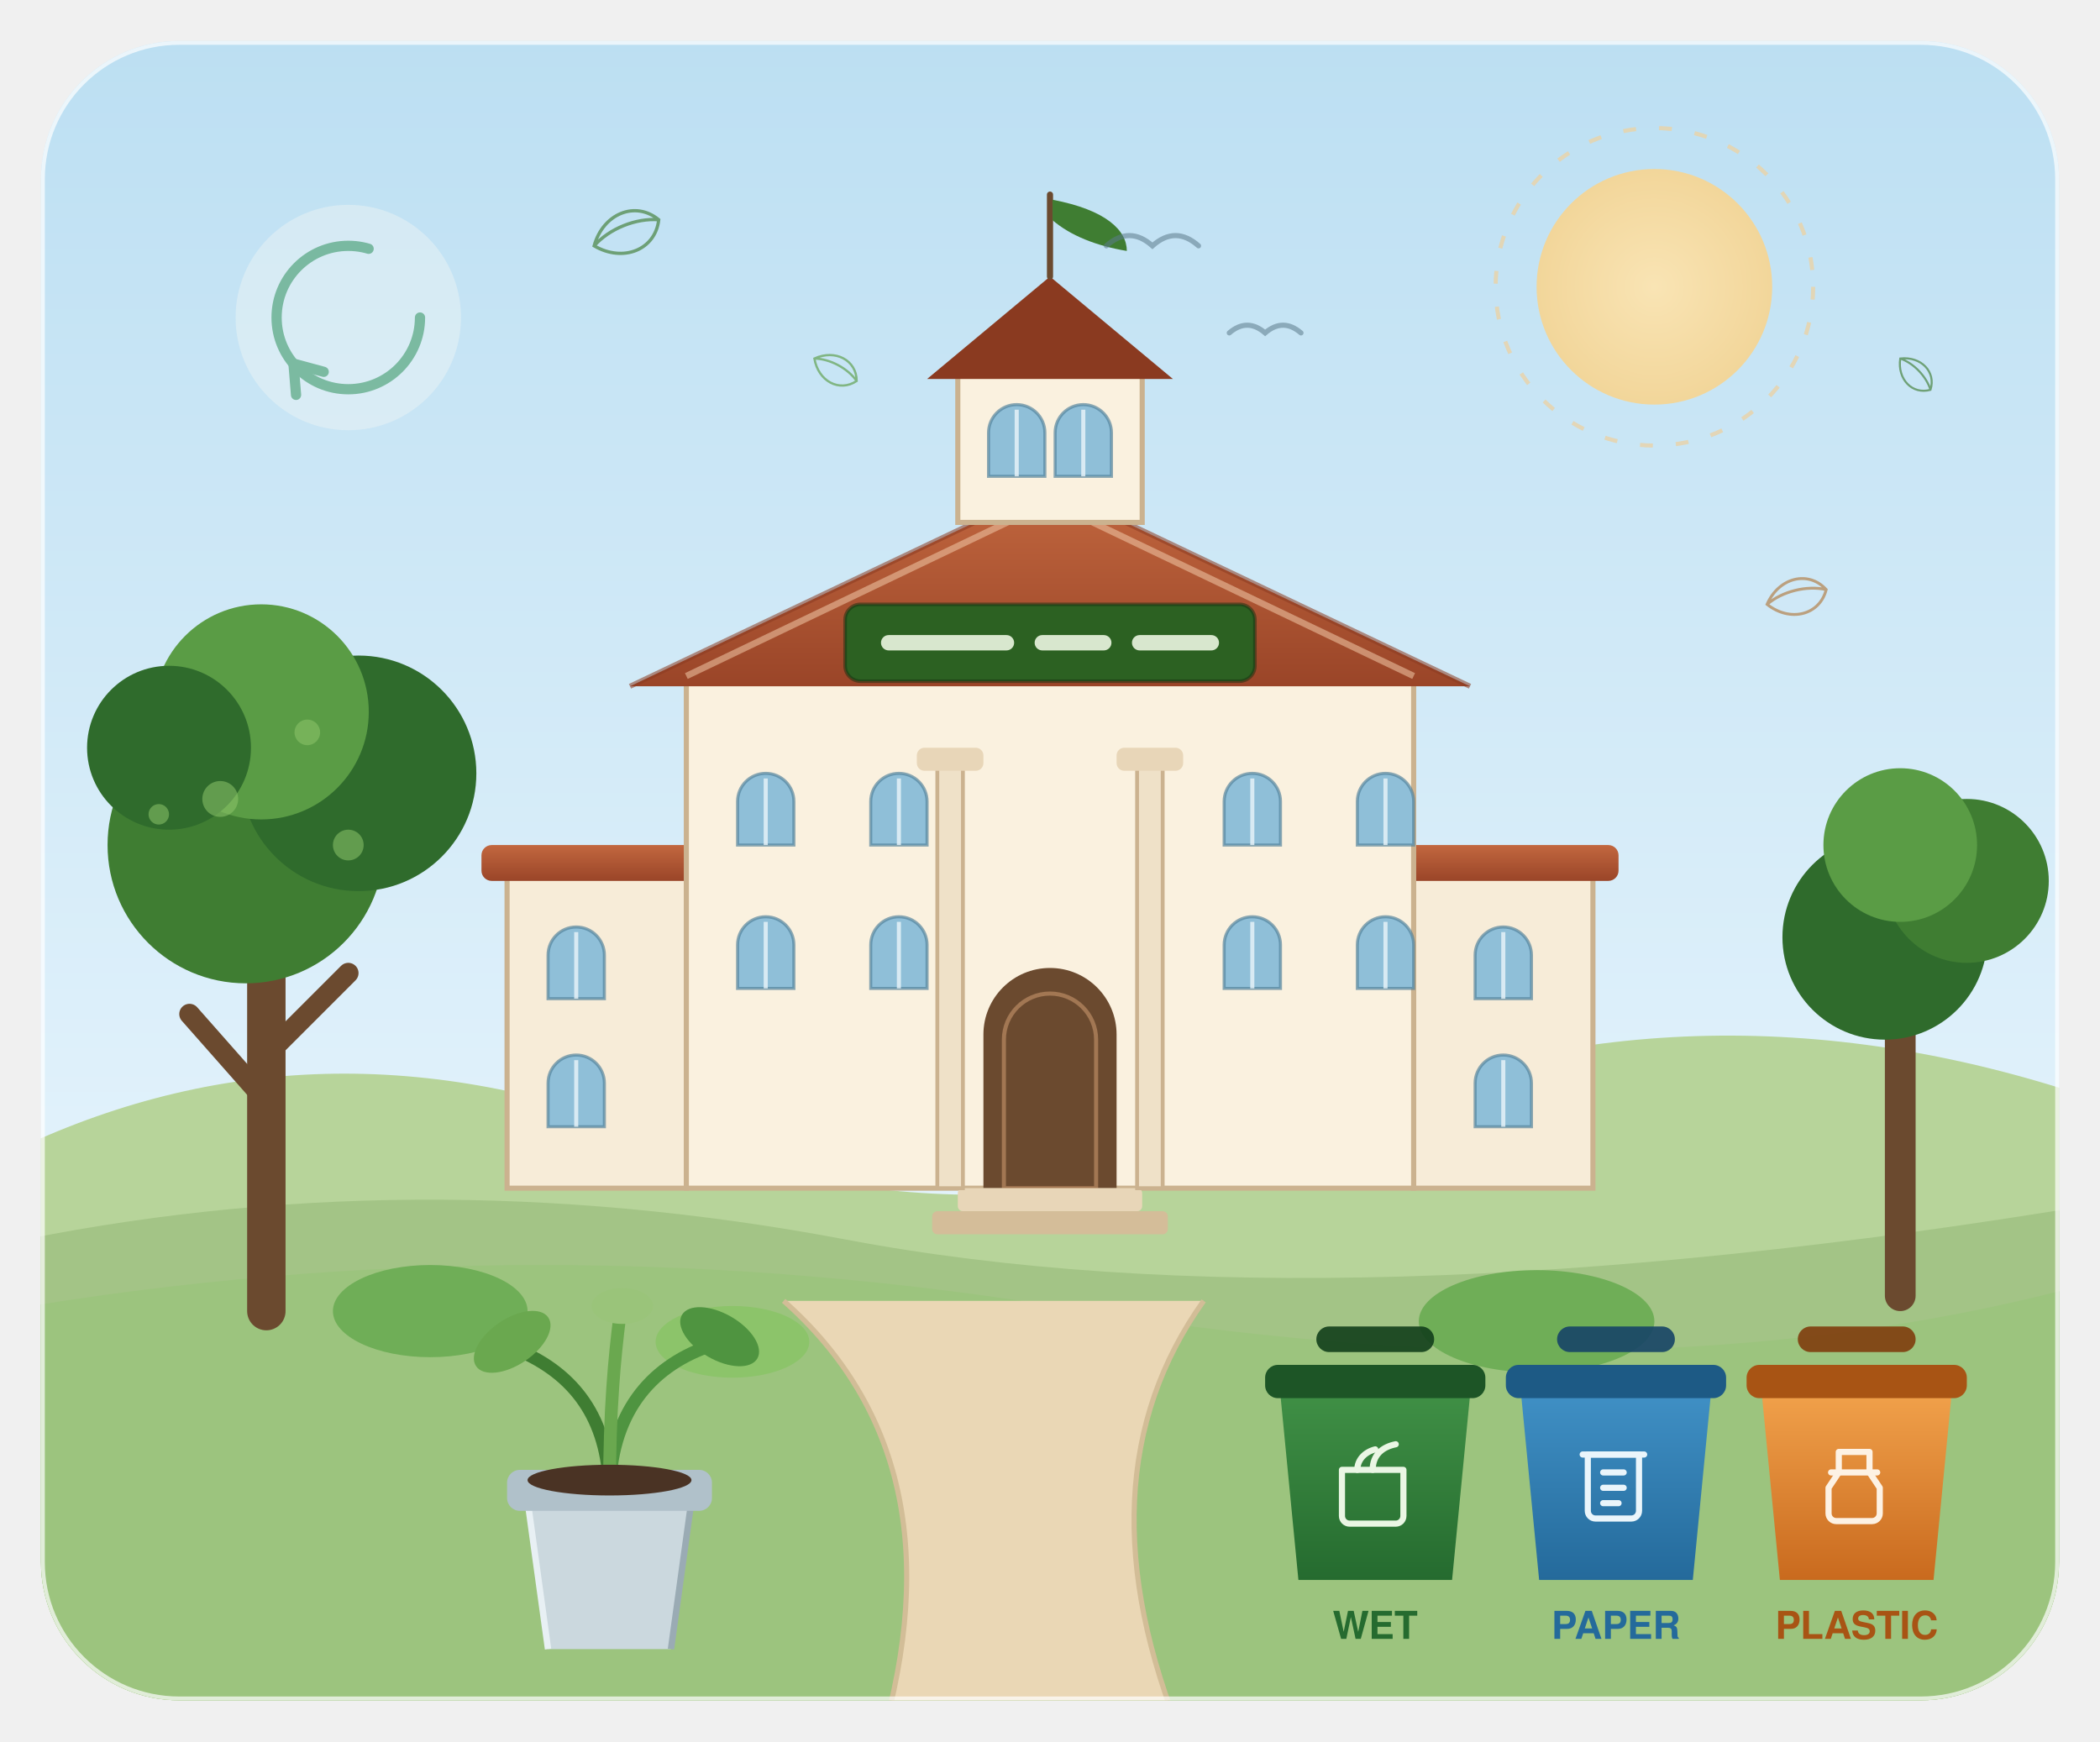
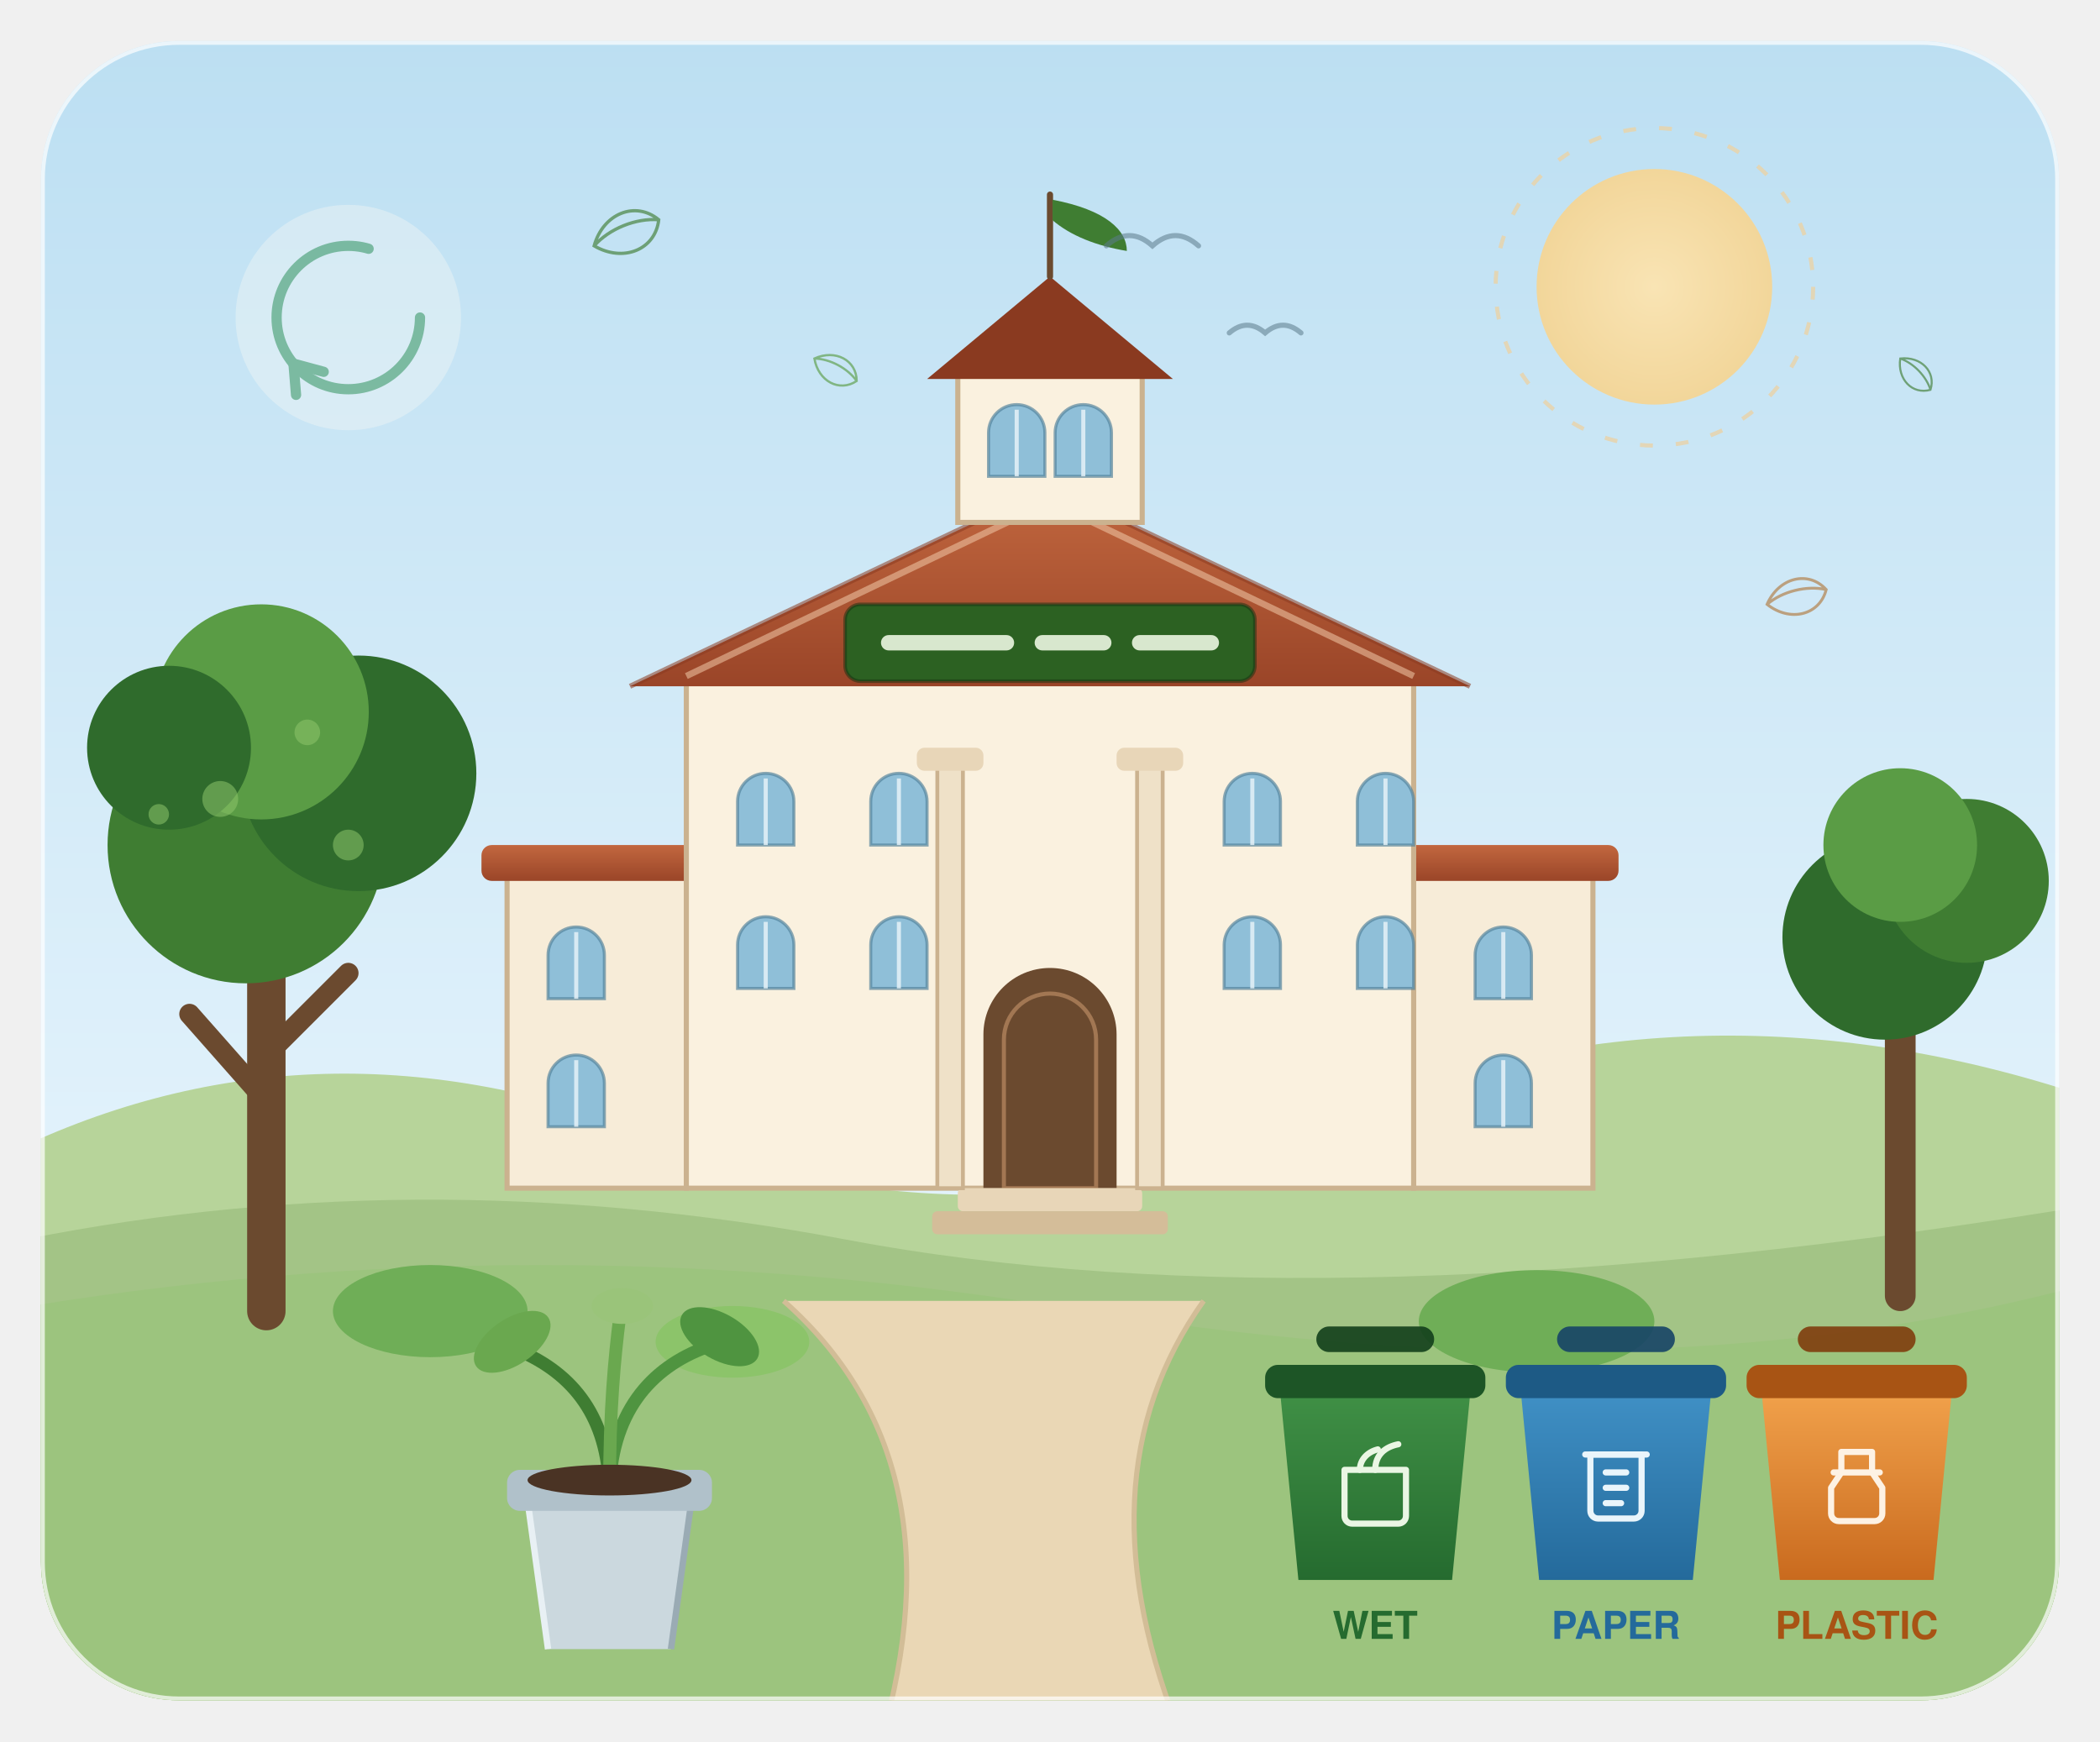
<svg xmlns="http://www.w3.org/2000/svg" viewBox="0 0 820 680" role="img" aria-labelledby="heroTitle heroDesc">
  <defs>
    <linearGradient id="sky" x1="0" y1="0" x2="0" y2="1">
      <stop offset="0%" stop-color="#bcdff2" />
      <stop offset="58%" stop-color="#dceffa" />
      <stop offset="100%" stop-color="#f4fbfe" />
    </linearGradient>
    <linearGradient id="roofG" x1="0" y1="0" x2="0" y2="1">
      <stop offset="0%" stop-color="#c2673f" />
      <stop offset="100%" stop-color="#9a4528" />
    </linearGradient>
    <linearGradient id="binPaper" x1="0" y1="0" x2="0" y2="1">
      <stop offset="0%" stop-color="#3f8fc4" />
      <stop offset="100%" stop-color="#246a9b" />
    </linearGradient>
    <linearGradient id="binPlastic" x1="0" y1="0" x2="0" y2="1">
      <stop offset="0%" stop-color="#f0a04a" />
      <stop offset="100%" stop-color="#c96a1e" />
    </linearGradient>
    <linearGradient id="binWet" x1="0" y1="0" x2="0" y2="1">
      <stop offset="0%" stop-color="#3f8f45" />
      <stop offset="100%" stop-color="#256b2f" />
    </linearGradient>
    <radialGradient id="sunG" cx="50%" cy="50%" r="50%">
      <stop offset="0%" stop-color="#f9e4b4" />
      <stop offset="100%" stop-color="#f2d69a" />
    </radialGradient>
    <clipPath id="frame">
      <rect x="16" y="16" width="788" height="648" rx="54" />
    </clipPath>
    <g id="archWin">
      <path d="M0 30 V13 A11 11 0 0 1 22 13 V30 Z" fill="#8fbfd8" />
      <path d="M0 30 V13 A11 11 0 0 1 22 13 V30 Z" fill="none" stroke="#4f7f99" stroke-width="1.2" opacity=".65" />
      <path d="M11 4 V30" stroke="#eaf5fa" stroke-width="1.6" opacity=".8" />
    </g>
    <path id="leaf" d="M0 0 C10 -13 27 -13 34 0 C27 13 10 13 0 0 Z M0 0 C10 -5 24 -5 34 0" fill="none" stroke-width="1.6" stroke-linecap="round" />
  </defs>
  <g clip-path="url(#frame)">
    <rect x="16" y="16" width="788" height="648" fill="url(#sky)" />
    <circle cx="646" cy="112" r="46" fill="url(#sunG)" />
    <circle cx="646" cy="112" r="62" fill="none" stroke="#e7d3ac" stroke-width="1.6" stroke-dasharray="5 9" opacity=".85" />
    <g transform="translate(136,124)" opacity=".5">
      <circle r="44" fill="#fbfaf4" opacity=".7" />
      <circle r="28" fill="none" stroke="#2f8f4e" stroke-width="4" stroke-linecap="round" stroke-dasharray="140 36" transform="rotate(0)" />
      <path d="M-20.4 30.2 L-21.4 18 L-9.6 21.2" fill="none" stroke="#2f8f4e" stroke-width="4" stroke-linecap="round" stroke-linejoin="round" />
    </g>
    <path d="M0 452 Q120 392 252 442 Q392 494 520 436 Q664 376 820 430 L820 680 L0 680 Z" fill="#b7d49a" />
    <path d="M0 486 Q160 452 330 484 Q520 520 820 470 L820 680 L0 680 Z" fill="#a3c486" />
    <path d="M0 512 Q210 476 424 512 Q648 548 820 500 L820 680 L0 680 Z" fill="#9cc47e" />
    <path d="M344 680 Q376 570 306 508 L470 508 Q420 578 462 680 Z" fill="#ead7b5" />
    <path d="M344 680 Q376 570 306 508" fill="none" stroke="#d2bd97" stroke-width="2" />
    <path d="M462 680 Q420 578 470 508" fill="none" stroke="#d2bd97" stroke-width="2" />
    <rect x="198" y="338" width="70" height="126" fill="#f7ecd8" stroke="#cbb28f" stroke-width="2" />
    <rect x="188" y="330" width="90" height="14" rx="4" fill="url(#roofG)" />
    <use href="#archWin" x="214" y="360" />
    <use href="#archWin" x="214" y="410" />
    <rect x="552" y="338" width="70" height="126" fill="#f7ecd8" stroke="#cbb28f" stroke-width="2" />
    <rect x="542" y="330" width="90" height="14" rx="4" fill="url(#roofG)" />
    <use href="#archWin" x="576" y="360" />
    <use href="#archWin" x="576" y="410" />
    <rect x="268" y="264" width="284" height="200" fill="#faf1df" stroke="#cbb28f" stroke-width="2" />
    <path d="M246 268 L410 190 L574 268 Z" fill="url(#roofG)" />
    <path d="M246 268 L410 190 L574 268" fill="none" stroke="#8a3a20" stroke-width="2" opacity=".55" />
    <path d="M268 264 L410 196 L552 264" fill="none" stroke="#f0c9a8" stroke-width="2.5" opacity=".55" />
    <rect x="374" y="146" width="72" height="58" fill="#faf1df" stroke="#cbb28f" stroke-width="2" />
    <path d="M362 148 L410 108 L458 148 Z" fill="#8a3a20" />
    <path d="M410 108 L410 76" stroke="#6b4a2f" stroke-width="2.4" stroke-linecap="round" />
    <path d="M411 78 C432 82 440 90 440 98 C428 96 418 92 411 86 Z" fill="#3f7d32" />
    <use href="#archWin" x="386" y="156" />
    <use href="#archWin" x="412" y="156" />
    <use href="#archWin" x="288" y="300" />
    <use href="#archWin" x="340" y="300" />
    <use href="#archWin" x="478" y="300" />
    <use href="#archWin" x="530" y="300" />
    <use href="#archWin" x="288" y="356" />
    <use href="#archWin" x="340" y="356" />
    <use href="#archWin" x="478" y="356" />
    <use href="#archWin" x="530" y="356" />
    <path d="M384 464 V404 a26 26 0 0 1 52 0 V464 Z" fill="#6b4a2f" />
    <path d="M392 464 V406 a18 18 0 0 1 36 0 V464 Z" fill="none" stroke="#b98a63" stroke-width="1.6" opacity=".7" />
    <rect x="374" y="464" width="72" height="9" rx="2" fill="#e8d6b8" />
    <rect x="364" y="473" width="92" height="9" rx="2" fill="#d4bd99" />
    <rect x="366" y="300" width="10" height="164" fill="#efe1c8" stroke="#cbb28f" stroke-width="1.5" />
    <rect x="444" y="300" width="10" height="164" fill="#efe1c8" stroke="#cbb28f" stroke-width="1.5" />
    <rect x="358" y="292" width="26" height="9" rx="3" fill="#e8d6b8" />
    <rect x="436" y="292" width="26" height="9" rx="3" fill="#e8d6b8" />
    <rect x="330" y="236" width="160" height="30" rx="6" fill="#2c6122" />
    <rect x="330" y="236" width="160" height="30" rx="6" fill="none" stroke="#16300f" stroke-width="1.4" opacity=".5" />
    <g fill="#e7f2dc" opacity=".92">
      <rect x="344" y="248" width="52" height="6" rx="3" />
      <rect x="404" y="248" width="30" height="6" rx="3" />
      <rect x="442" y="248" width="34" height="6" rx="3" />
    </g>
    <path d="M104 512 L104 372" stroke="#6b4a2f" stroke-width="15" stroke-linecap="round" />
    <path d="M104 430 L74 396" stroke="#6b4a2f" stroke-width="8" stroke-linecap="round" />
    <path d="M104 412 L136 380" stroke="#6b4a2f" stroke-width="8" stroke-linecap="round" />
    <circle cx="96" cy="330" r="54" fill="#3f7d32" />
    <circle cx="140" cy="302" r="46" fill="#2f6b2c" />
    <circle cx="102" cy="278" r="42" fill="#5a9c45" />
    <circle cx="66" cy="292" r="32" fill="#2f6b2c" />
    <g fill="#8cc46a" opacity=".55">
      <circle cx="86" cy="312" r="7" />
      <circle cx="120" cy="286" r="5" />
      <circle cx="136" cy="330" r="6" />
      <circle cx="62" cy="318" r="4" />
    </g>
    <path d="M742 506 L742 396" stroke="#6b4a2f" stroke-width="12" stroke-linecap="round" />
    <circle cx="736" cy="366" r="40" fill="#2f6b2c" />
    <circle cx="768" cy="344" r="32" fill="#3f7d32" />
    <circle cx="742" cy="330" r="30" fill="#5a9c45" />
    <ellipse cx="168" cy="512" rx="38" ry="18" fill="#6fae57" />
    <ellipse cx="600" cy="516" rx="46" ry="20" fill="#6fae57" />
    <ellipse cx="286" cy="524" rx="30" ry="14" fill="#8cc46a" />
    <g>
      <path d="M238 584 C238 556 226 538 204 528" stroke="#3f7d32" stroke-width="5" fill="none" stroke-linecap="round" />
      <path d="M238 584 C238 552 254 534 276 526" stroke="#4f9440" stroke-width="5" fill="none" stroke-linecap="round" />
      <path d="M238 582 C238 550 240 530 242 514" stroke="#6aa84f" stroke-width="5" fill="none" stroke-linecap="round" />
      <ellipse cx="200" cy="524" rx="17" ry="9" fill="#6aa84f" transform="rotate(-34 200 524)" />
      <ellipse cx="281" cy="522" rx="17" ry="9" fill="#4f9440" transform="rotate(30 281 522)" />
      <ellipse cx="243" cy="510" rx="12" ry="7" fill="#9ac47a" />
      <path d="M206 586 L214 644 L262 644 L270 586 Z" fill="#cbd8de" />
      <path d="M206 586 L214 644" stroke="#e8f0f4" stroke-width="2.5" fill="none" />
      <path d="M270 586 L262 644" stroke="#9aabb4" stroke-width="2.5" fill="none" />
      <rect x="198" y="574" width="80" height="16" rx="5" fill="#b0c1ca" />
      <ellipse cx="238" cy="578" rx="32" ry="6" fill="#4a3324" />
    </g>
    <g>
      <path d="M500 545 h74 l-7 72 h-60 Z" fill="url(#binWet)" />
      <rect x="494" y="533" width="86" height="13" rx="5" fill="#1d5526" />
      <rect x="514" y="518" width="46" height="10" rx="5" fill="#123f1b" opacity=".9" />
-       <g transform="translate(518,564)" fill="none" stroke="#eaf6e4" stroke-width="2.4" stroke-linecap="round" stroke-linejoin="round">
+       <g transform="translate(519,564)" fill="none" stroke="#eaf6e4" stroke-width="2.4" stroke-linecap="round" stroke-linejoin="round">
        <path d="M6 10 h24 v18 a3 3 0 0 1 -3 3 h-18 a3 3 0 0 1 -3 -3 Z" />
        <path d="M18 10 C18 4 22 1 27 0" />
        <path d="M12 10 C12 6 15 3 19 2" />
      </g>
      <path d="M594 545 h74 l-7 72 h-60 Z" fill="url(#binPaper)" />
      <rect x="588" y="533" width="86" height="13" rx="5" fill="#1d5a85" />
      <rect x="608" y="518" width="46" height="10" rx="5" fill="#164466" opacity=".9" />
-       <g transform="translate(612,564)" fill="none" stroke="#eaf5fb" stroke-width="2.4" stroke-linecap="round" stroke-linejoin="round">
+       <g transform="translate(613,564)" fill="none" stroke="#eaf5fb" stroke-width="2.4" stroke-linecap="round" stroke-linejoin="round">
        <path d="M8 4 h20 v22 a3 3 0 0 1 -3 3 h-14 a3 3 0 0 1 -3 -3 Z" />
        <path d="M6 4 h24" />
        <path d="M14 11 h8 M14 17 h8 M14 23 h6" />
      </g>
      <path d="M688 545 h74 l-7 72 h-60 Z" fill="url(#binPlastic)" />
      <rect x="682" y="533" width="86" height="13" rx="5" fill="#a85414" />
      <rect x="702" y="518" width="46" height="10" rx="5" fill="#7f3d0d" opacity=".9" />
-       <g transform="translate(706,564)" fill="none" stroke="#fdf2e4" stroke-width="2.4" stroke-linecap="round" stroke-linejoin="round">
+       <g transform="translate(707,564)" fill="none" stroke="#fdf2e4" stroke-width="2.4" stroke-linecap="round" stroke-linejoin="round">
        <path d="M12 3 h12 v8 l4 6 v10 a3 3 0 0 1 -3 3 h-14 a3 3 0 0 1 -3 -3 v-10 l4 -6 Z" />
        <path d="M9 11 h18" />
      </g>
      <g font-family="Karla, Helvetica, sans-serif" font-size="15" font-weight="700" text-anchor="middle">
        <text x="537" y="640" fill="#256b2f">WET</text>
        <text x="631" y="640" fill="#246a9b">PAPER</text>
        <text x="725" y="640" fill="#a85414">PLASTIC</text>
      </g>
    </g>
    <g fill="none" opacity=".65">
      <use href="#leaf" transform="translate(232,96) rotate(-22) scale(.8)" stroke="#3f7d32" />
      <use href="#leaf" transform="translate(318,140) rotate(28) scale(.55)" stroke="#5a9c45" />
      <use href="#leaf" transform="translate(690,236) rotate(-14) scale(.7)" stroke="#b07a3f" />
      <use href="#leaf" transform="translate(742,140) rotate(46) scale(.5)" stroke="#3f7d32" />
    </g>
    <g fill="none" stroke="#5b7a8a" stroke-width="2" stroke-linecap="round" opacity=".55">
      <path d="M432 96 q9 -8 18 0 q9 -8 18 0" />
      <path d="M480 130 q7 -6 14 0 q7 -6 14 0" />
    </g>
    <rect x="16" y="16" width="788" height="648" rx="54" fill="none" stroke="#ffffff" stroke-width="3" opacity=".7" />
  </g>
</svg>
